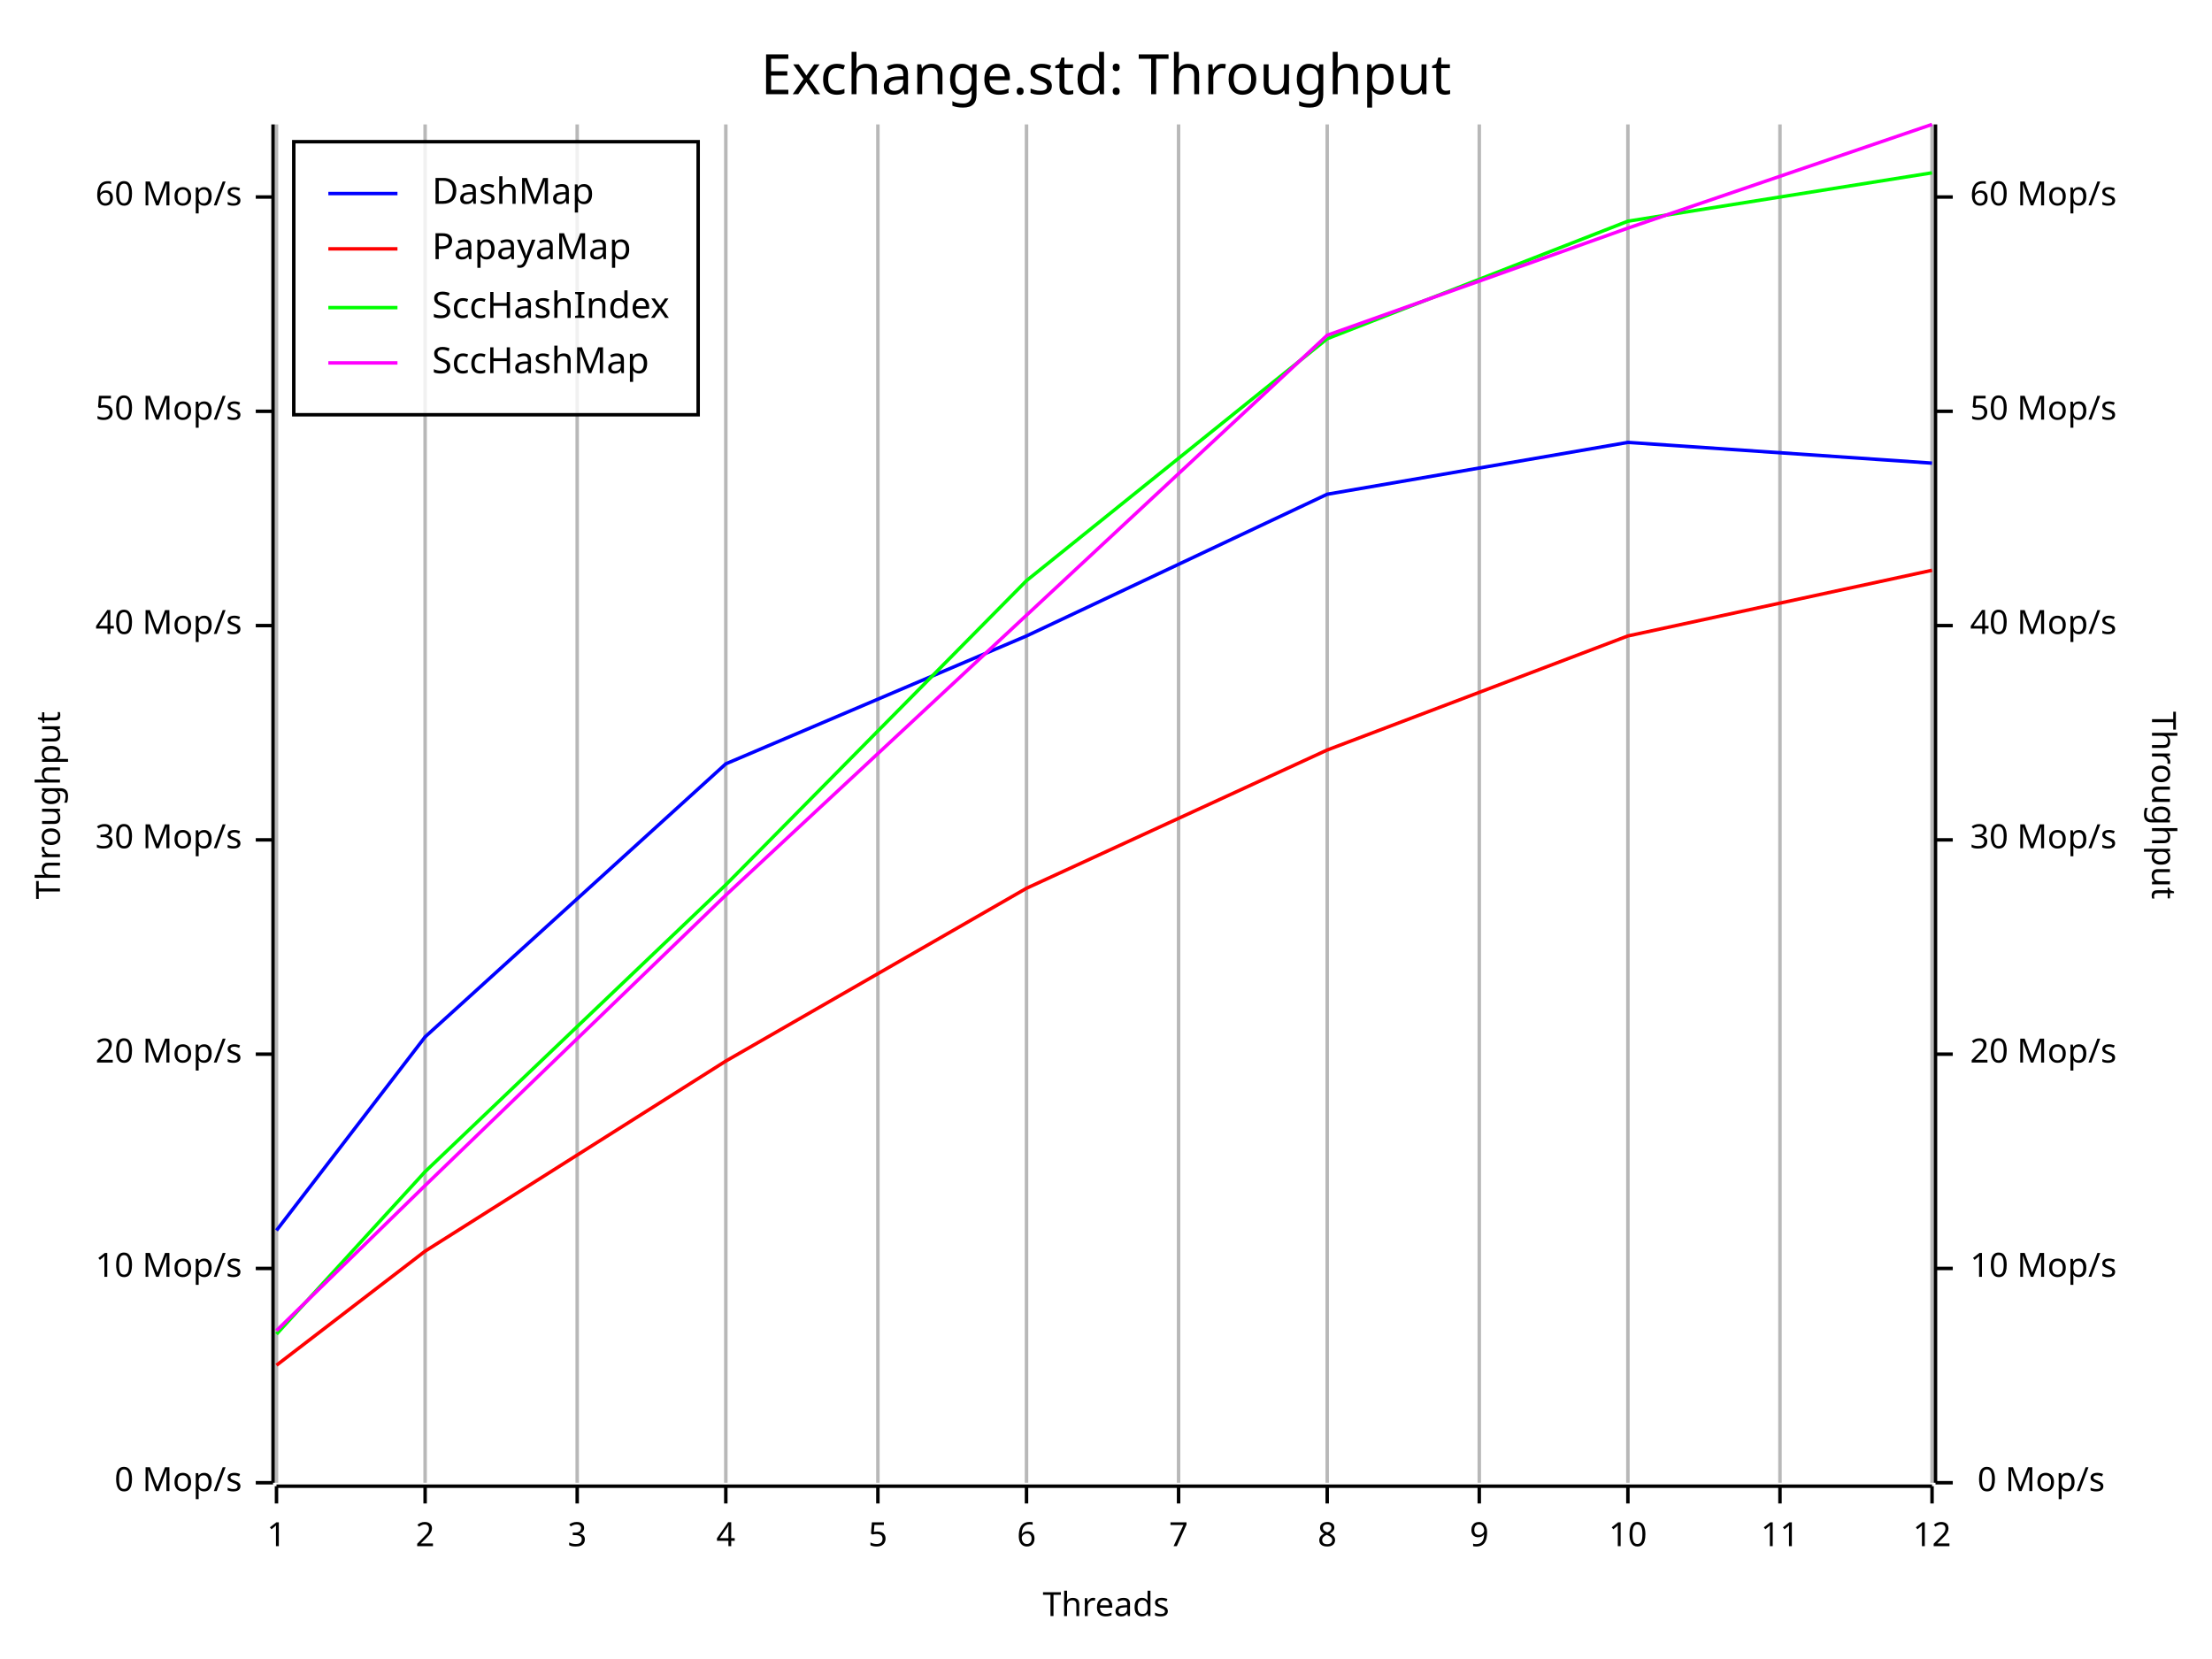
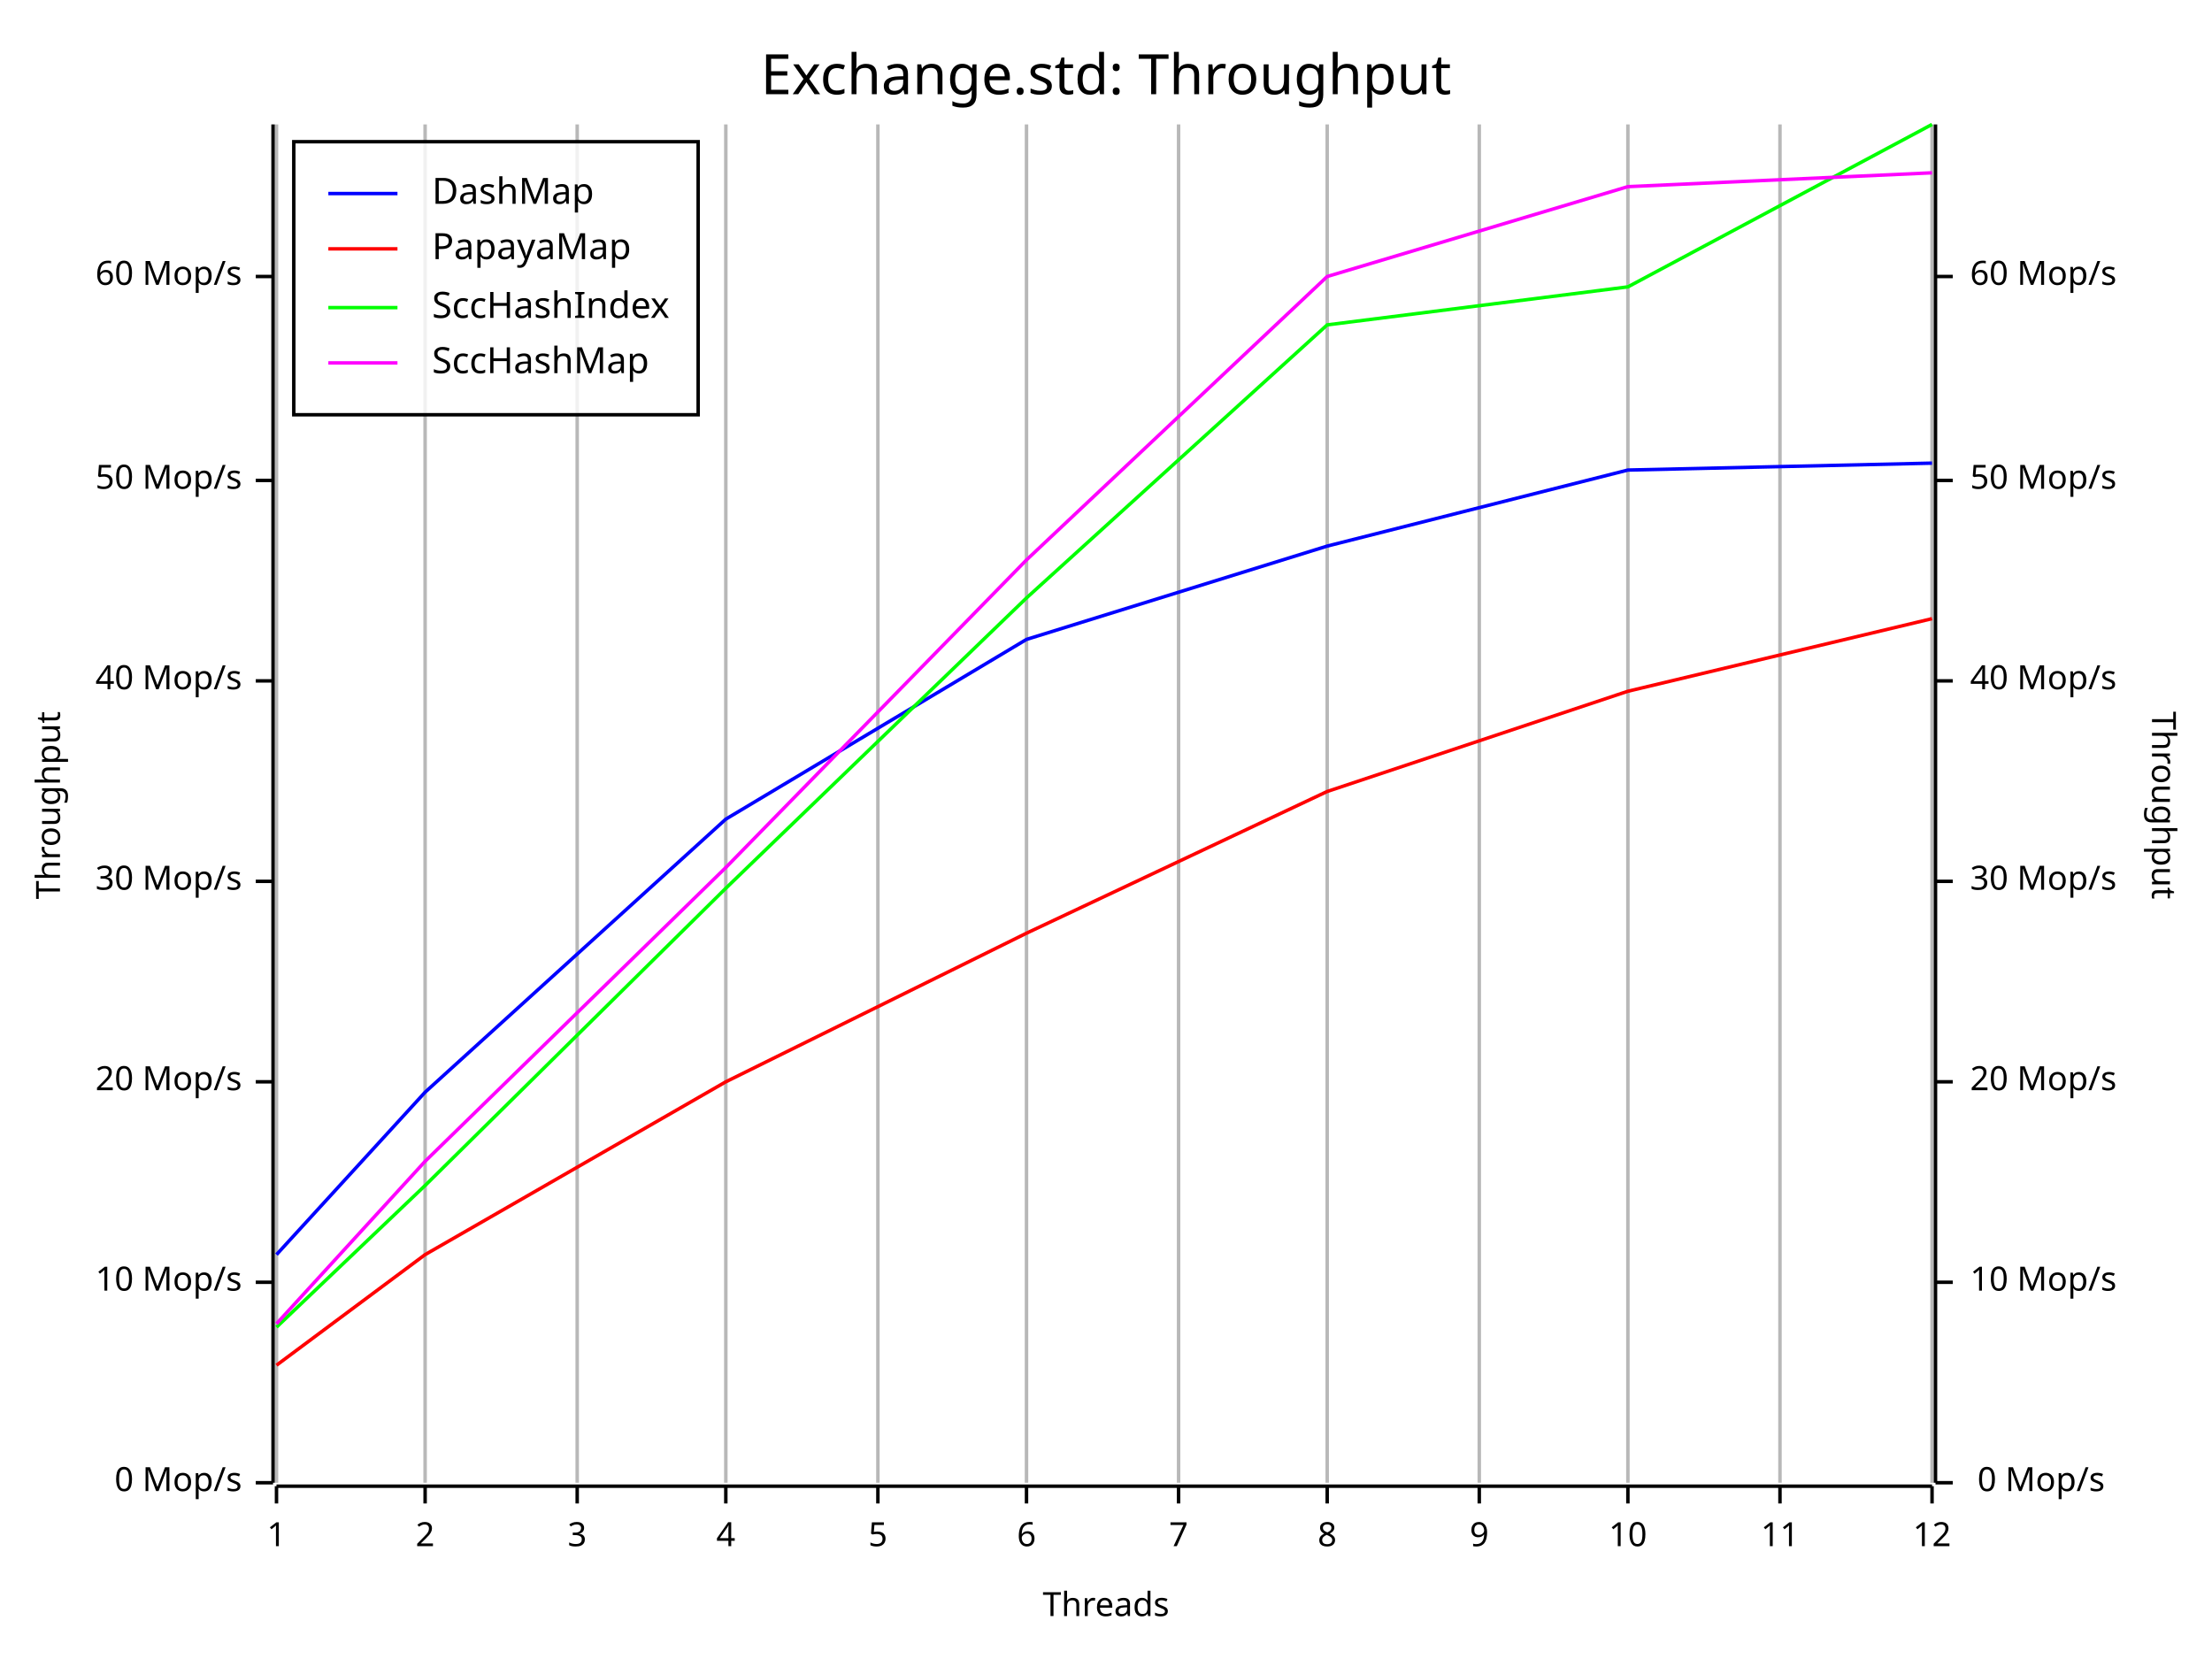
<svg xmlns="http://www.w3.org/2000/svg" width="640" height="480" viewBox="0 0 640 480">
  <rect x="0" y="0" width="640" height="480" opacity="1" fill="#FFFFFF" stroke="none" />
  <text x="320" y="15" dy="0.76em" text-anchor="middle" font-family="Fira Code" font-size="16.129" opacity="1" fill="#000000">
Exchange.std: Throughput
</text>
  <line opacity="0.1" stroke="#000000" stroke-width="1" x1="80" y1="429" x2="80" y2="36" />
  <line opacity="0.1" stroke="#000000" stroke-width="1" x1="123" y1="429" x2="123" y2="36" />
  <line opacity="0.1" stroke="#000000" stroke-width="1" x1="167" y1="429" x2="167" y2="36" />
  <line opacity="0.1" stroke="#000000" stroke-width="1" x1="210" y1="429" x2="210" y2="36" />
  <line opacity="0.1" stroke="#000000" stroke-width="1" x1="254" y1="429" x2="254" y2="36" />
  <line opacity="0.1" stroke="#000000" stroke-width="1" x1="297" y1="429" x2="297" y2="36" />
  <line opacity="0.1" stroke="#000000" stroke-width="1" x1="341" y1="429" x2="341" y2="36" />
  <line opacity="0.1" stroke="#000000" stroke-width="1" x1="384" y1="429" x2="384" y2="36" />
  <line opacity="0.1" stroke="#000000" stroke-width="1" x1="428" y1="429" x2="428" y2="36" />
  <line opacity="0.1" stroke="#000000" stroke-width="1" x1="471" y1="429" x2="471" y2="36" />
  <line opacity="0.1" stroke="#000000" stroke-width="1" x1="515" y1="429" x2="515" y2="36" />
  <line opacity="0.1" stroke="#000000" stroke-width="1" x1="559" y1="429" x2="559" y2="36" />
  <text x="10" y="233" dy="0.76em" text-anchor="middle" font-family="sans-serif" font-size="9.677" opacity="1" fill="#000000" transform="rotate(270, 10, 233)">
Throughput
</text>
  <text x="320" y="470" dy="-0.5ex" text-anchor="middle" font-family="sans-serif" font-size="9.677" opacity="1" fill="#000000">
Threads
</text>
  <text x="630" y="233" dy="0.76em" text-anchor="middle" font-family="sans-serif" font-size="9.677" opacity="1" fill="#000000" transform="rotate(90, 630, 233)">
Throughput
</text>
  <line opacity="0.2" stroke="#000000" stroke-width="1" x1="80" y1="429" x2="80" y2="36" />
  <line opacity="0.2" stroke="#000000" stroke-width="1" x1="123" y1="429" x2="123" y2="36" />
  <line opacity="0.2" stroke="#000000" stroke-width="1" x1="167" y1="429" x2="167" y2="36" />
  <line opacity="0.2" stroke="#000000" stroke-width="1" x1="210" y1="429" x2="210" y2="36" />
  <line opacity="0.2" stroke="#000000" stroke-width="1" x1="254" y1="429" x2="254" y2="36" />
  <line opacity="0.2" stroke="#000000" stroke-width="1" x1="297" y1="429" x2="297" y2="36" />
  <line opacity="0.2" stroke="#000000" stroke-width="1" x1="341" y1="429" x2="341" y2="36" />
  <line opacity="0.2" stroke="#000000" stroke-width="1" x1="384" y1="429" x2="384" y2="36" />
  <line opacity="0.2" stroke="#000000" stroke-width="1" x1="428" y1="429" x2="428" y2="36" />
  <line opacity="0.2" stroke="#000000" stroke-width="1" x1="471" y1="429" x2="471" y2="36" />
  <line opacity="0.2" stroke="#000000" stroke-width="1" x1="515" y1="429" x2="515" y2="36" />
  <line opacity="0.2" stroke="#000000" stroke-width="1" x1="559" y1="429" x2="559" y2="36" />
  <polyline fill="none" opacity="1" stroke="#000000" stroke-width="1" points="79,36 79,429 " />
  <text x="70" y="429" dy="0.5ex" text-anchor="end" font-family="sans-serif" font-size="9.677" opacity="1" fill="#000000">
0 Mop/s
</text>
  <polyline fill="none" opacity="1" stroke="#000000" stroke-width="1" points="74,429 79,429 " />
-   <text x="70" y="367" dy="0.5ex" text-anchor="end" font-family="sans-serif" font-size="9.677" opacity="1" fill="#000000">
+   <text x="70" y="371" dy="0.5ex" text-anchor="end" font-family="sans-serif" font-size="9.677" opacity="1" fill="#000000">
10 Mop/s
</text>
-   <polyline fill="none" opacity="1" stroke="#000000" stroke-width="1" points="74,367 79,367 " />
-   <text x="70" y="305" dy="0.5ex" text-anchor="end" font-family="sans-serif" font-size="9.677" opacity="1" fill="#000000">
+   <polyline fill="none" opacity="1" stroke="#000000" stroke-width="1" points="74,371 79,371 " />
+   <text x="70" y="313" dy="0.5ex" text-anchor="end" font-family="sans-serif" font-size="9.677" opacity="1" fill="#000000">
20 Mop/s
</text>
-   <polyline fill="none" opacity="1" stroke="#000000" stroke-width="1" points="74,305 79,305 " />
-   <text x="70" y="243" dy="0.5ex" text-anchor="end" font-family="sans-serif" font-size="9.677" opacity="1" fill="#000000">
+   <polyline fill="none" opacity="1" stroke="#000000" stroke-width="1" points="74,313 79,313 " />
+   <text x="70" y="255" dy="0.5ex" text-anchor="end" font-family="sans-serif" font-size="9.677" opacity="1" fill="#000000">
30 Mop/s
</text>
-   <polyline fill="none" opacity="1" stroke="#000000" stroke-width="1" points="74,243 79,243 " />
-   <text x="70" y="181" dy="0.5ex" text-anchor="end" font-family="sans-serif" font-size="9.677" opacity="1" fill="#000000">
+   <polyline fill="none" opacity="1" stroke="#000000" stroke-width="1" points="74,255 79,255 " />
+   <text x="70" y="197" dy="0.5ex" text-anchor="end" font-family="sans-serif" font-size="9.677" opacity="1" fill="#000000">
40 Mop/s
</text>
-   <polyline fill="none" opacity="1" stroke="#000000" stroke-width="1" points="74,181 79,181 " />
-   <text x="70" y="119" dy="0.5ex" text-anchor="end" font-family="sans-serif" font-size="9.677" opacity="1" fill="#000000">
+   <polyline fill="none" opacity="1" stroke="#000000" stroke-width="1" points="74,197 79,197 " />
+   <text x="70" y="139" dy="0.5ex" text-anchor="end" font-family="sans-serif" font-size="9.677" opacity="1" fill="#000000">
50 Mop/s
</text>
-   <polyline fill="none" opacity="1" stroke="#000000" stroke-width="1" points="74,119 79,119 " />
-   <text x="70" y="57" dy="0.5ex" text-anchor="end" font-family="sans-serif" font-size="9.677" opacity="1" fill="#000000">
+   <polyline fill="none" opacity="1" stroke="#000000" stroke-width="1" points="74,139 79,139 " />
+   <text x="70" y="80" dy="0.5ex" text-anchor="end" font-family="sans-serif" font-size="9.677" opacity="1" fill="#000000">
60 Mop/s
</text>
-   <polyline fill="none" opacity="1" stroke="#000000" stroke-width="1" points="74,57 79,57 " />
+   <polyline fill="none" opacity="1" stroke="#000000" stroke-width="1" points="74,80 79,80 " />
  <polyline fill="none" opacity="1" stroke="#000000" stroke-width="1" points="80,430 559,430 " />
  <text x="80" y="440" dy="0.76em" text-anchor="middle" font-family="sans-serif" font-size="9.677" opacity="1" fill="#000000">
1
</text>
  <polyline fill="none" opacity="1" stroke="#000000" stroke-width="1" points="80,430 80,435 " />
  <text x="123" y="440" dy="0.76em" text-anchor="middle" font-family="sans-serif" font-size="9.677" opacity="1" fill="#000000">
2
</text>
  <polyline fill="none" opacity="1" stroke="#000000" stroke-width="1" points="123,430 123,435 " />
  <text x="167" y="440" dy="0.76em" text-anchor="middle" font-family="sans-serif" font-size="9.677" opacity="1" fill="#000000">
3
</text>
  <polyline fill="none" opacity="1" stroke="#000000" stroke-width="1" points="167,430 167,435 " />
  <text x="210" y="440" dy="0.76em" text-anchor="middle" font-family="sans-serif" font-size="9.677" opacity="1" fill="#000000">
4
</text>
  <polyline fill="none" opacity="1" stroke="#000000" stroke-width="1" points="210,430 210,435 " />
  <text x="254" y="440" dy="0.76em" text-anchor="middle" font-family="sans-serif" font-size="9.677" opacity="1" fill="#000000">
5
</text>
  <polyline fill="none" opacity="1" stroke="#000000" stroke-width="1" points="254,430 254,435 " />
  <text x="297" y="440" dy="0.76em" text-anchor="middle" font-family="sans-serif" font-size="9.677" opacity="1" fill="#000000">
6
</text>
  <polyline fill="none" opacity="1" stroke="#000000" stroke-width="1" points="297,430 297,435 " />
  <text x="341" y="440" dy="0.76em" text-anchor="middle" font-family="sans-serif" font-size="9.677" opacity="1" fill="#000000">
7
</text>
  <polyline fill="none" opacity="1" stroke="#000000" stroke-width="1" points="341,430 341,435 " />
  <text x="384" y="440" dy="0.76em" text-anchor="middle" font-family="sans-serif" font-size="9.677" opacity="1" fill="#000000">
8
</text>
  <polyline fill="none" opacity="1" stroke="#000000" stroke-width="1" points="384,430 384,435 " />
  <text x="428" y="440" dy="0.76em" text-anchor="middle" font-family="sans-serif" font-size="9.677" opacity="1" fill="#000000">
9
</text>
  <polyline fill="none" opacity="1" stroke="#000000" stroke-width="1" points="428,430 428,435 " />
  <text x="471" y="440" dy="0.76em" text-anchor="middle" font-family="sans-serif" font-size="9.677" opacity="1" fill="#000000">
10
</text>
  <polyline fill="none" opacity="1" stroke="#000000" stroke-width="1" points="471,430 471,435 " />
  <text x="515" y="440" dy="0.76em" text-anchor="middle" font-family="sans-serif" font-size="9.677" opacity="1" fill="#000000">
11
</text>
  <polyline fill="none" opacity="1" stroke="#000000" stroke-width="1" points="515,430 515,435 " />
  <text x="559" y="440" dy="0.76em" text-anchor="middle" font-family="sans-serif" font-size="9.677" opacity="1" fill="#000000">
12
</text>
  <polyline fill="none" opacity="1" stroke="#000000" stroke-width="1" points="559,430 559,435 " />
  <polyline fill="none" opacity="1" stroke="#000000" stroke-width="1" points="560,36 560,429 " />
  <text x="609" y="429" dy="0.5ex" text-anchor="end" font-family="sans-serif" font-size="9.677" opacity="1" fill="#000000">
0 Mop/s
</text>
  <polyline fill="none" opacity="1" stroke="#000000" stroke-width="1" points="560,429 565,429 " />
-   <text x="570" y="367" dy="0.5ex" text-anchor="start" font-family="sans-serif" font-size="9.677" opacity="1" fill="#000000">
+   <text x="570" y="371" dy="0.5ex" text-anchor="start" font-family="sans-serif" font-size="9.677" opacity="1" fill="#000000">
10 Mop/s
</text>
-   <polyline fill="none" opacity="1" stroke="#000000" stroke-width="1" points="560,367 565,367 " />
-   <text x="570" y="305" dy="0.5ex" text-anchor="start" font-family="sans-serif" font-size="9.677" opacity="1" fill="#000000">
+   <polyline fill="none" opacity="1" stroke="#000000" stroke-width="1" points="560,371 565,371 " />
+   <text x="570" y="313" dy="0.5ex" text-anchor="start" font-family="sans-serif" font-size="9.677" opacity="1" fill="#000000">
20 Mop/s
</text>
-   <polyline fill="none" opacity="1" stroke="#000000" stroke-width="1" points="560,305 565,305 " />
-   <text x="570" y="243" dy="0.5ex" text-anchor="start" font-family="sans-serif" font-size="9.677" opacity="1" fill="#000000">
+   <polyline fill="none" opacity="1" stroke="#000000" stroke-width="1" points="560,313 565,313 " />
+   <text x="570" y="255" dy="0.5ex" text-anchor="start" font-family="sans-serif" font-size="9.677" opacity="1" fill="#000000">
30 Mop/s
</text>
-   <polyline fill="none" opacity="1" stroke="#000000" stroke-width="1" points="560,243 565,243 " />
-   <text x="570" y="181" dy="0.5ex" text-anchor="start" font-family="sans-serif" font-size="9.677" opacity="1" fill="#000000">
+   <polyline fill="none" opacity="1" stroke="#000000" stroke-width="1" points="560,255 565,255 " />
+   <text x="570" y="197" dy="0.5ex" text-anchor="start" font-family="sans-serif" font-size="9.677" opacity="1" fill="#000000">
40 Mop/s
</text>
-   <polyline fill="none" opacity="1" stroke="#000000" stroke-width="1" points="560,181 565,181 " />
-   <text x="570" y="119" dy="0.5ex" text-anchor="start" font-family="sans-serif" font-size="9.677" opacity="1" fill="#000000">
+   <polyline fill="none" opacity="1" stroke="#000000" stroke-width="1" points="560,197 565,197 " />
+   <text x="570" y="139" dy="0.5ex" text-anchor="start" font-family="sans-serif" font-size="9.677" opacity="1" fill="#000000">
50 Mop/s
</text>
-   <polyline fill="none" opacity="1" stroke="#000000" stroke-width="1" points="560,119 565,119 " />
-   <text x="570" y="57" dy="0.5ex" text-anchor="start" font-family="sans-serif" font-size="9.677" opacity="1" fill="#000000">
+   <polyline fill="none" opacity="1" stroke="#000000" stroke-width="1" points="560,139 565,139 " />
+   <text x="570" y="80" dy="0.5ex" text-anchor="start" font-family="sans-serif" font-size="9.677" opacity="1" fill="#000000">
60 Mop/s
</text>
-   <polyline fill="none" opacity="1" stroke="#000000" stroke-width="1" points="560,57 565,57 " />
-   <polyline fill="none" opacity="1" stroke="#0000FF" stroke-width="1" points="80,356 123,300 210,221 297,184 384,143 471,128 559,134 " />
-   <polyline fill="none" opacity="1" stroke="#FF0000" stroke-width="1" points="80,395 123,362 210,307 297,257 384,217 471,184 559,165 " />
-   <polyline fill="none" opacity="1" stroke="#00FF00" stroke-width="1" points="80,386 123,339 210,256 297,168 384,98 471,64 559,50 " />
-   <polyline fill="none" opacity="1" stroke="#FF00FF" stroke-width="1" points="80,385 123,343 210,259 297,178 384,97 471,66 559,36 " />
+   <polyline fill="none" opacity="1" stroke="#000000" stroke-width="1" points="560,80 565,80 " />
+   <polyline fill="none" opacity="1" stroke="#0000FF" stroke-width="1" points="80,363 123,316 210,237 297,185 384,158 471,136 559,134 " />
+   <polyline fill="none" opacity="1" stroke="#FF0000" stroke-width="1" points="80,395 123,363 210,313 297,270 384,229 471,200 559,179 " />
+   <polyline fill="none" opacity="1" stroke="#00FF00" stroke-width="1" points="80,384 123,343 210,257 297,173 384,94 471,83 559,36 " />
+   <polyline fill="none" opacity="1" stroke="#FF00FF" stroke-width="1" points="80,383 123,336 210,251 297,162 384,80 471,54 559,50 " />
  <rect x="85" y="41" width="117" height="79" opacity="0.8" fill="#FFFFFF" stroke="none" />
  <rect x="85" y="41" width="117" height="79" opacity="1" fill="none" stroke="#000000" />
  <text x="125" y="51" dy="0.76em" text-anchor="start" font-family="Fira Code" font-size="10.484" opacity="1" fill="#000000">
DashMap
</text>
  <text x="125" y="67" dy="0.76em" text-anchor="start" font-family="Fira Code" font-size="10.484" opacity="1" fill="#000000">
PapayaMap
</text>
  <text x="125" y="84" dy="0.76em" text-anchor="start" font-family="Fira Code" font-size="10.484" opacity="1" fill="#000000">
SccHashIndex
</text>
  <text x="125" y="100" dy="0.76em" text-anchor="start" font-family="Fira Code" font-size="10.484" opacity="1" fill="#000000">
SccHashMap
</text>
  <polyline fill="none" opacity="1" stroke="#0000FF" stroke-width="1" points="95,56 115,56 " />
  <polyline fill="none" opacity="1" stroke="#FF0000" stroke-width="1" points="95,72 115,72 " />
  <polyline fill="none" opacity="1" stroke="#00FF00" stroke-width="1" points="95,89 115,89 " />
  <polyline fill="none" opacity="1" stroke="#FF00FF" stroke-width="1" points="95,105 115,105 " />
</svg>
